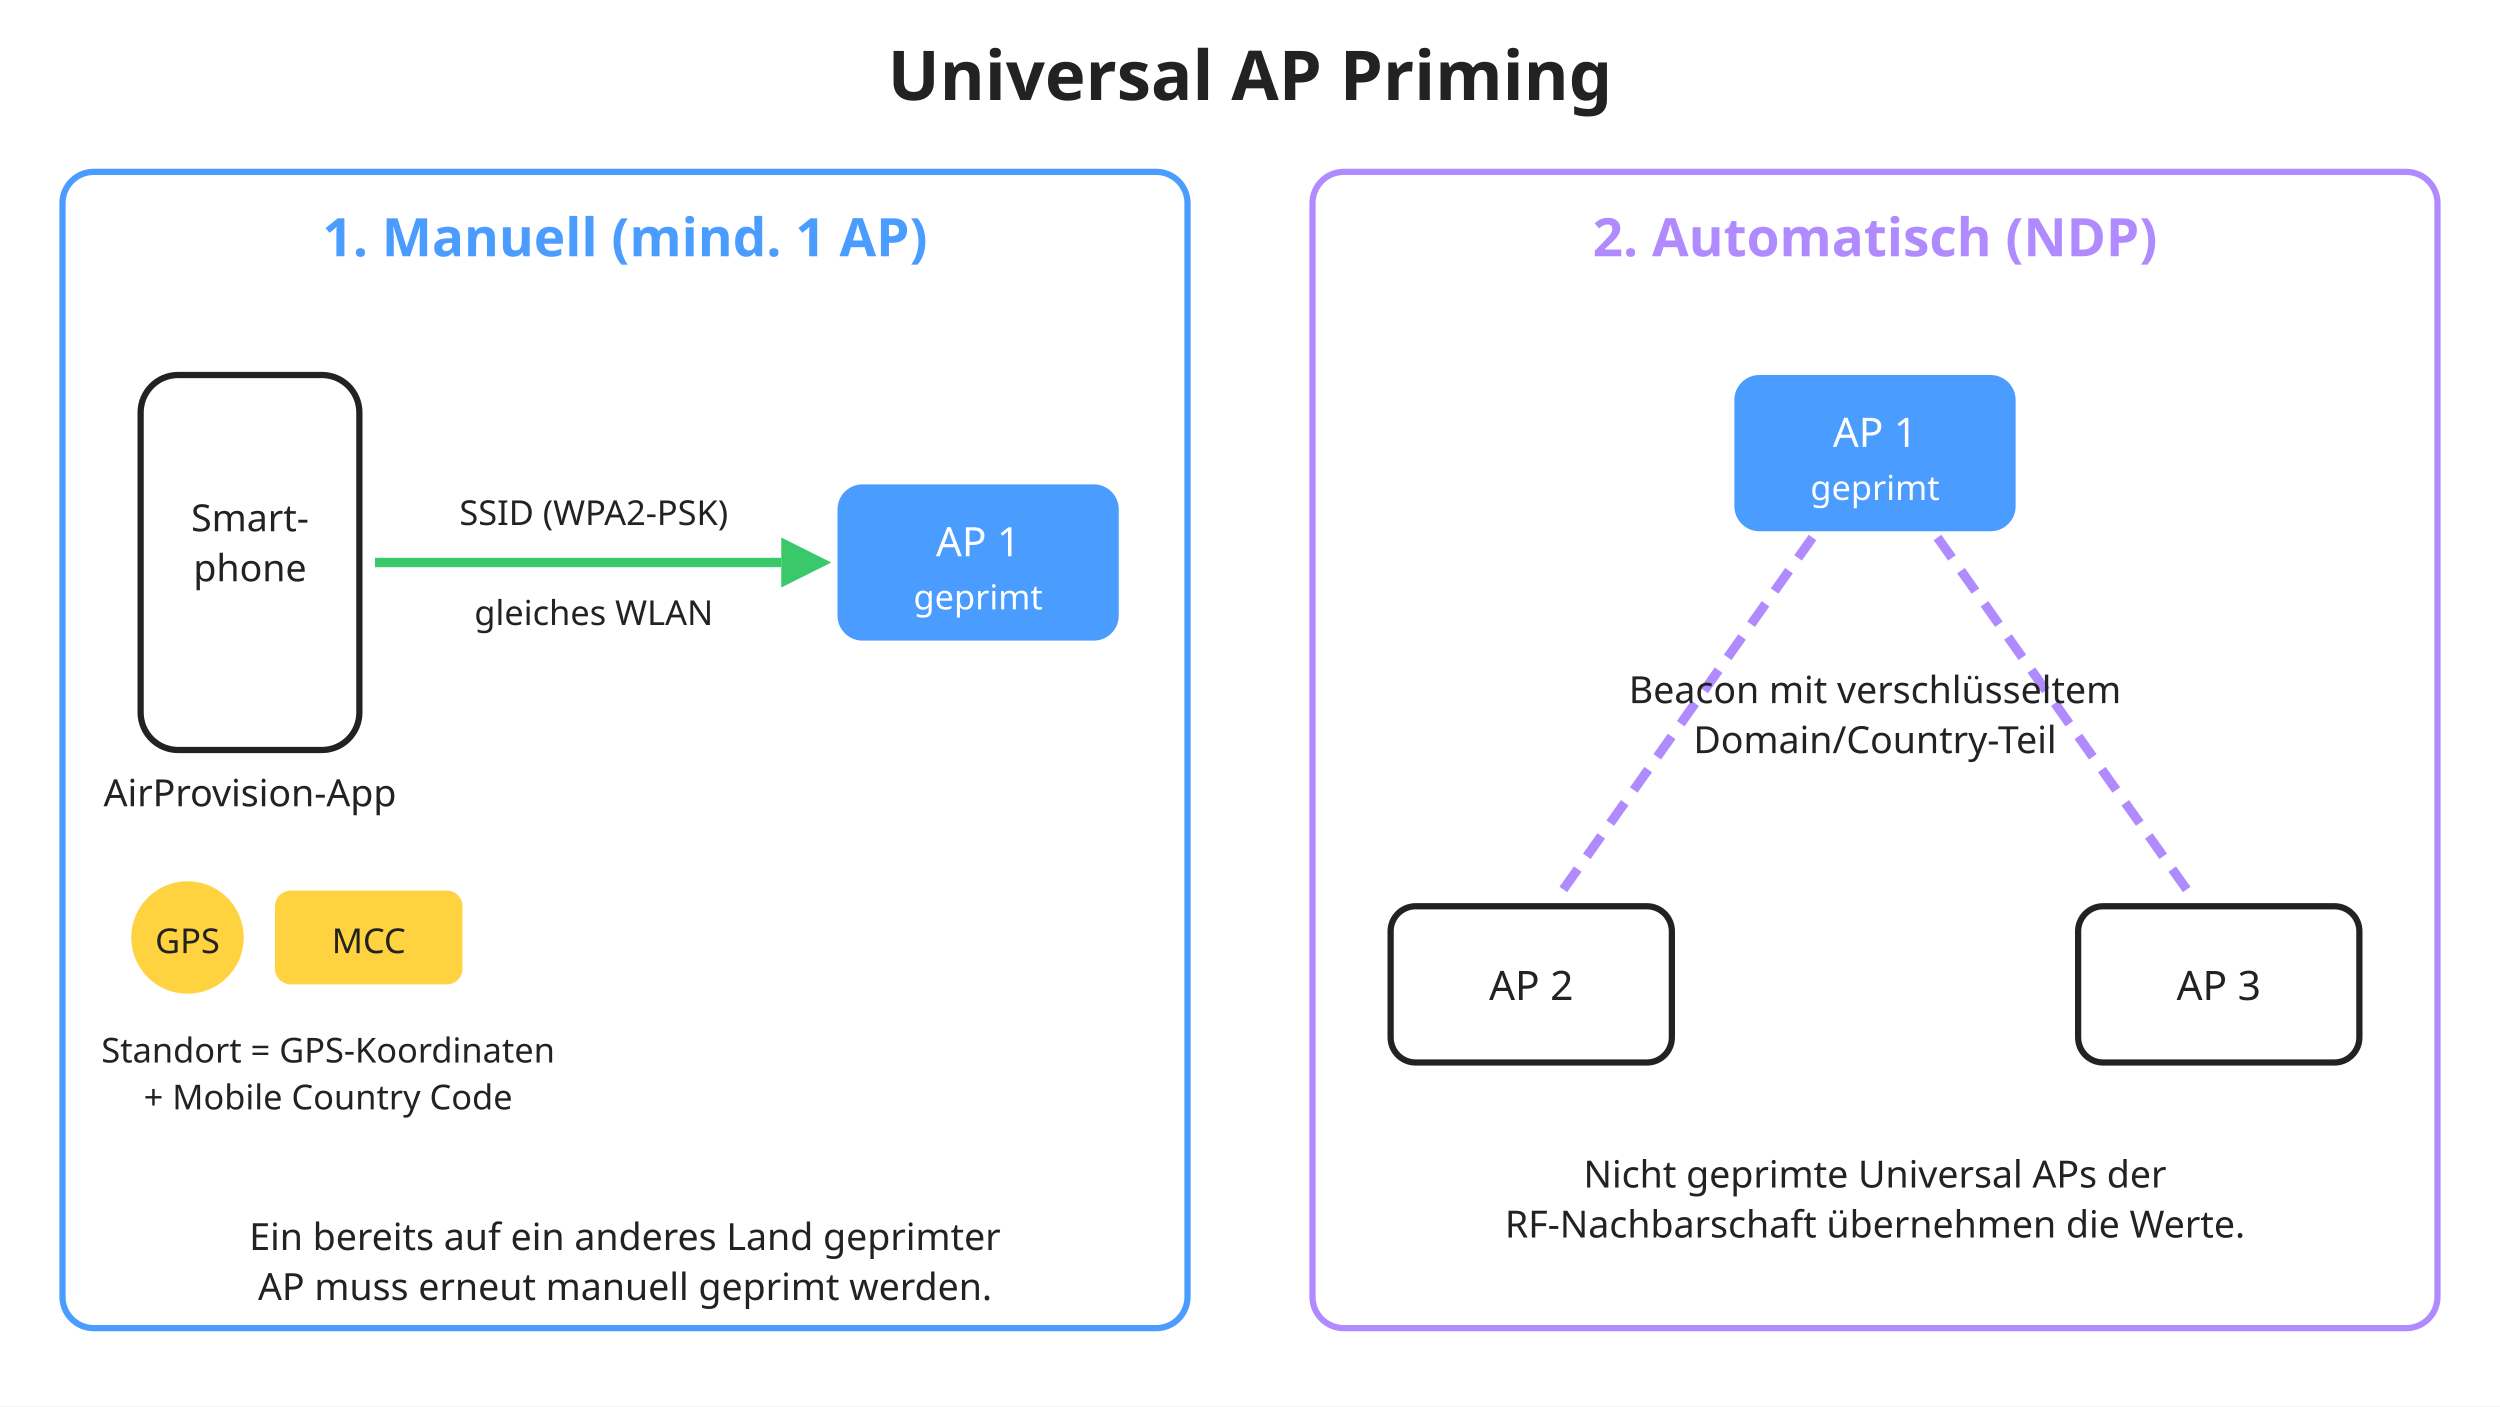
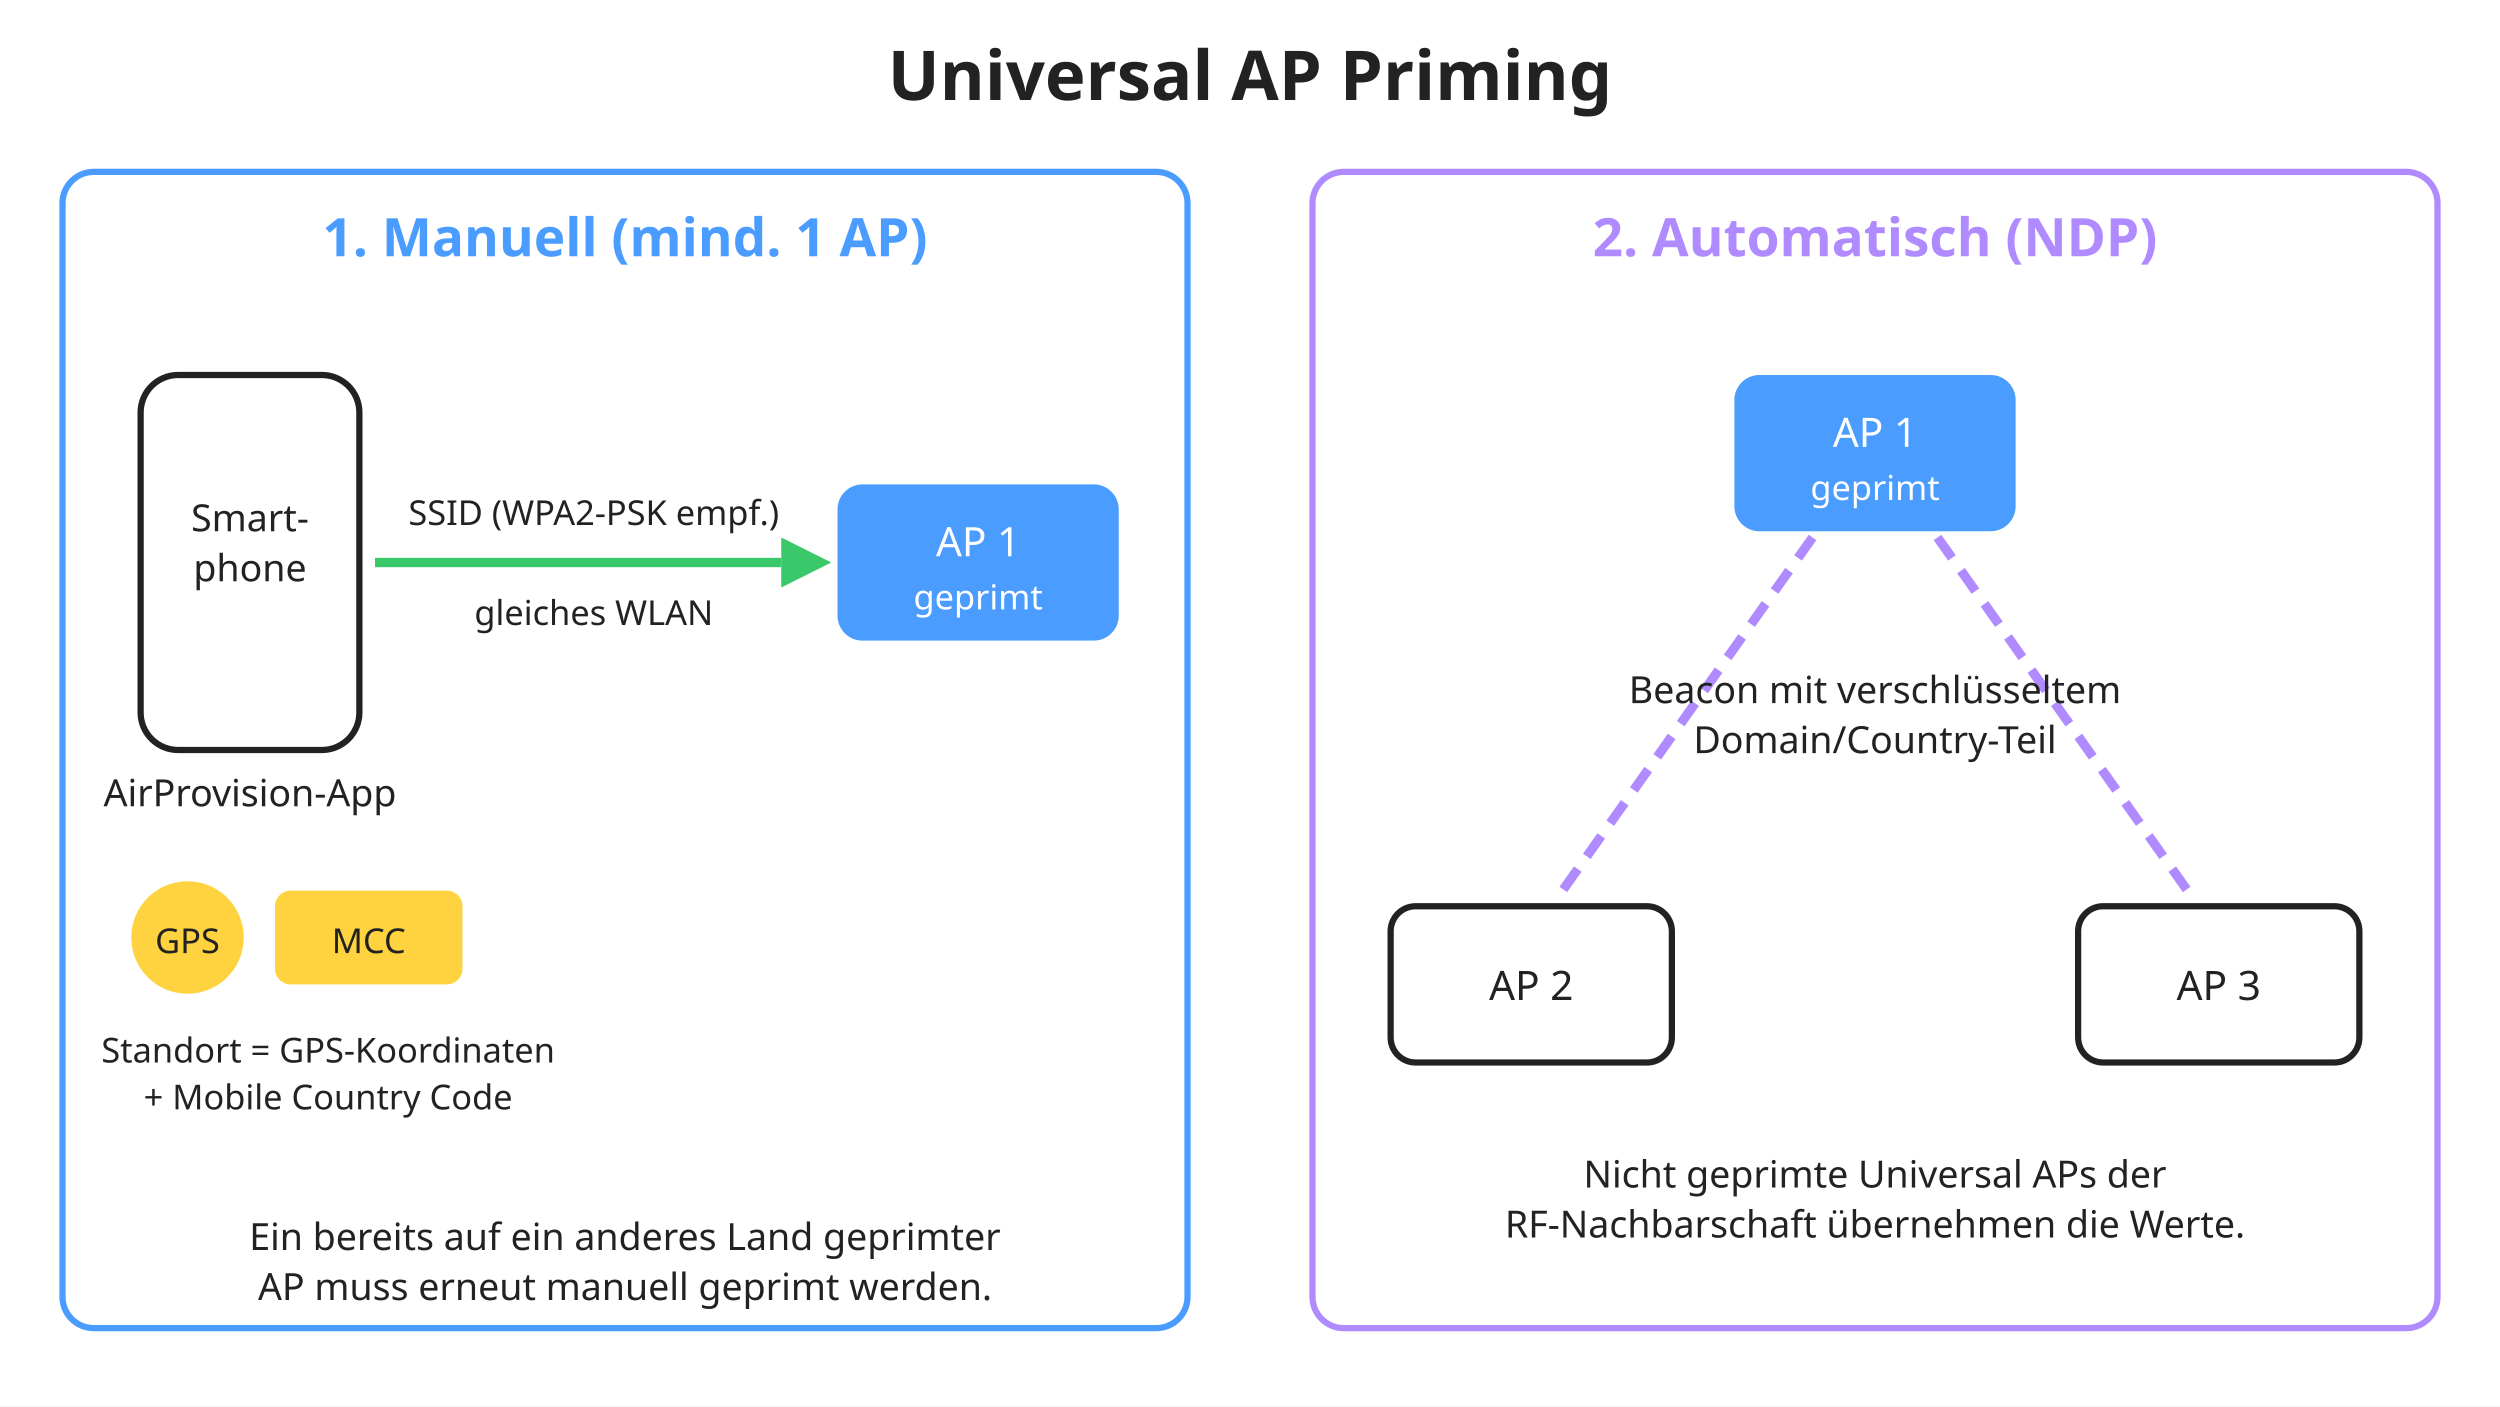
<svg xmlns="http://www.w3.org/2000/svg" viewBox="0 0 800 450" font-family="sans-serif">
  <rect width="800" height="450" fill="#ffffff" />
  <text x="400" y="32" text-anchor="middle" font-size="22" font-weight="bold" fill="#222">Universal AP Priming</text>
  <rect x="20" y="55" width="360" height="370" rx="10" fill="none" stroke="#4a9cff" stroke-width="2" />
  <text x="200" y="82" text-anchor="middle" font-size="17" font-weight="bold" fill="#4a9cff">1. Manuell (mind. 1 AP)</text>
  <rect x="45" y="120" width="70" height="120" rx="12" fill="#ffffff" stroke="#222" stroke-width="2" />
  <text x="80" y="170" text-anchor="middle" font-size="12" fill="#222">Smart-</text>
  <text x="80" y="186" text-anchor="middle" font-size="12" fill="#222">phone</text>
  <text x="80" y="258" text-anchor="middle" font-size="12" fill="#222">AirProvision-App</text>
  <circle cx="60" cy="300" r="18" fill="#ffd23f" />
  <text x="60" y="305" text-anchor="middle" font-size="11" fill="#222">GPS</text>
  <rect x="88" y="285" width="60" height="30" rx="5" fill="#ffd23f" />
  <text x="118" y="305" text-anchor="middle" font-size="11" fill="#222">MCC</text>
  <text x="105" y="340" text-anchor="middle" font-size="11" fill="#222">Standort = GPS-Koordinaten</text>
  <text x="105" y="355" text-anchor="middle" font-size="11" fill="#222">+ Mobile Country Code</text>
  <line x1="120" y1="180" x2="250" y2="180" stroke="#39c86a" stroke-width="3" />
  <polygon points="250,172 266,180 250,188" fill="#39c86a" />
-   <text x="190" y="168" text-anchor="middle" font-size="11" fill="#222">SSID (WPA2-PSK)</text>
+   <text x="190" y="168" text-anchor="middle" font-size="11" fill="#222">SSID (WPA2-PSK empf.)</text>
  <text x="190" y="200" text-anchor="middle" font-size="11" fill="#222">gleiches WLAN</text>
  <rect x="268" y="155" width="90" height="50" rx="8" fill="#4a9cff" />
  <text x="313" y="178" text-anchor="middle" font-size="13" fill="#ffffff">AP 1</text>
  <text x="313" y="195" text-anchor="middle" font-size="11" fill="#ffffff">geprimt</text>
  <text x="200" y="400" text-anchor="middle" font-size="12" fill="#222">Ein bereits auf ein anderes Land geprimter</text>
  <text x="200" y="416" text-anchor="middle" font-size="12" fill="#222">AP muss erneut manuell geprimt werden.</text>
  <rect x="420" y="55" width="360" height="370" rx="10" fill="none" stroke="#b08aff" stroke-width="2" />
  <text x="600" y="82" text-anchor="middle" font-size="17" font-weight="bold" fill="#b08aff">2. Automatisch (NDP)</text>
  <rect x="555" y="120" width="90" height="50" rx="8" fill="#4a9cff" />
  <text x="600" y="143" text-anchor="middle" font-size="13" fill="#ffffff">AP 1</text>
  <text x="600" y="160" text-anchor="middle" font-size="11" fill="#ffffff">geprimt</text>
  <rect x="445" y="290" width="90" height="50" rx="8" fill="#ffffff" stroke="#222" stroke-width="2" />
  <text x="490" y="320" text-anchor="middle" font-size="13" fill="#222">AP 2</text>
  <rect x="665" y="290" width="90" height="50" rx="8" fill="#ffffff" stroke="#222" stroke-width="2" />
  <text x="710" y="320" text-anchor="middle" font-size="13" fill="#222">AP 3</text>
  <line x1="580" y1="172" x2="500" y2="285" stroke="#b08aff" stroke-width="3" stroke-dasharray="8,5" />
  <line x1="620" y1="172" x2="700" y2="285" stroke="#b08aff" stroke-width="3" stroke-dasharray="8,5" />
  <text x="600" y="225" text-anchor="middle" font-size="12" fill="#222">Beacon mit verschlüsseltem</text>
  <text x="600" y="241" text-anchor="middle" font-size="12" fill="#222">Domain/Country-Teil</text>
  <text x="600" y="380" text-anchor="middle" font-size="12" fill="#222">Nicht geprimte Universal APs der</text>
  <text x="600" y="396" text-anchor="middle" font-size="12" fill="#222">RF-Nachbarschaft übernehmen die Werte.</text>
</svg>
